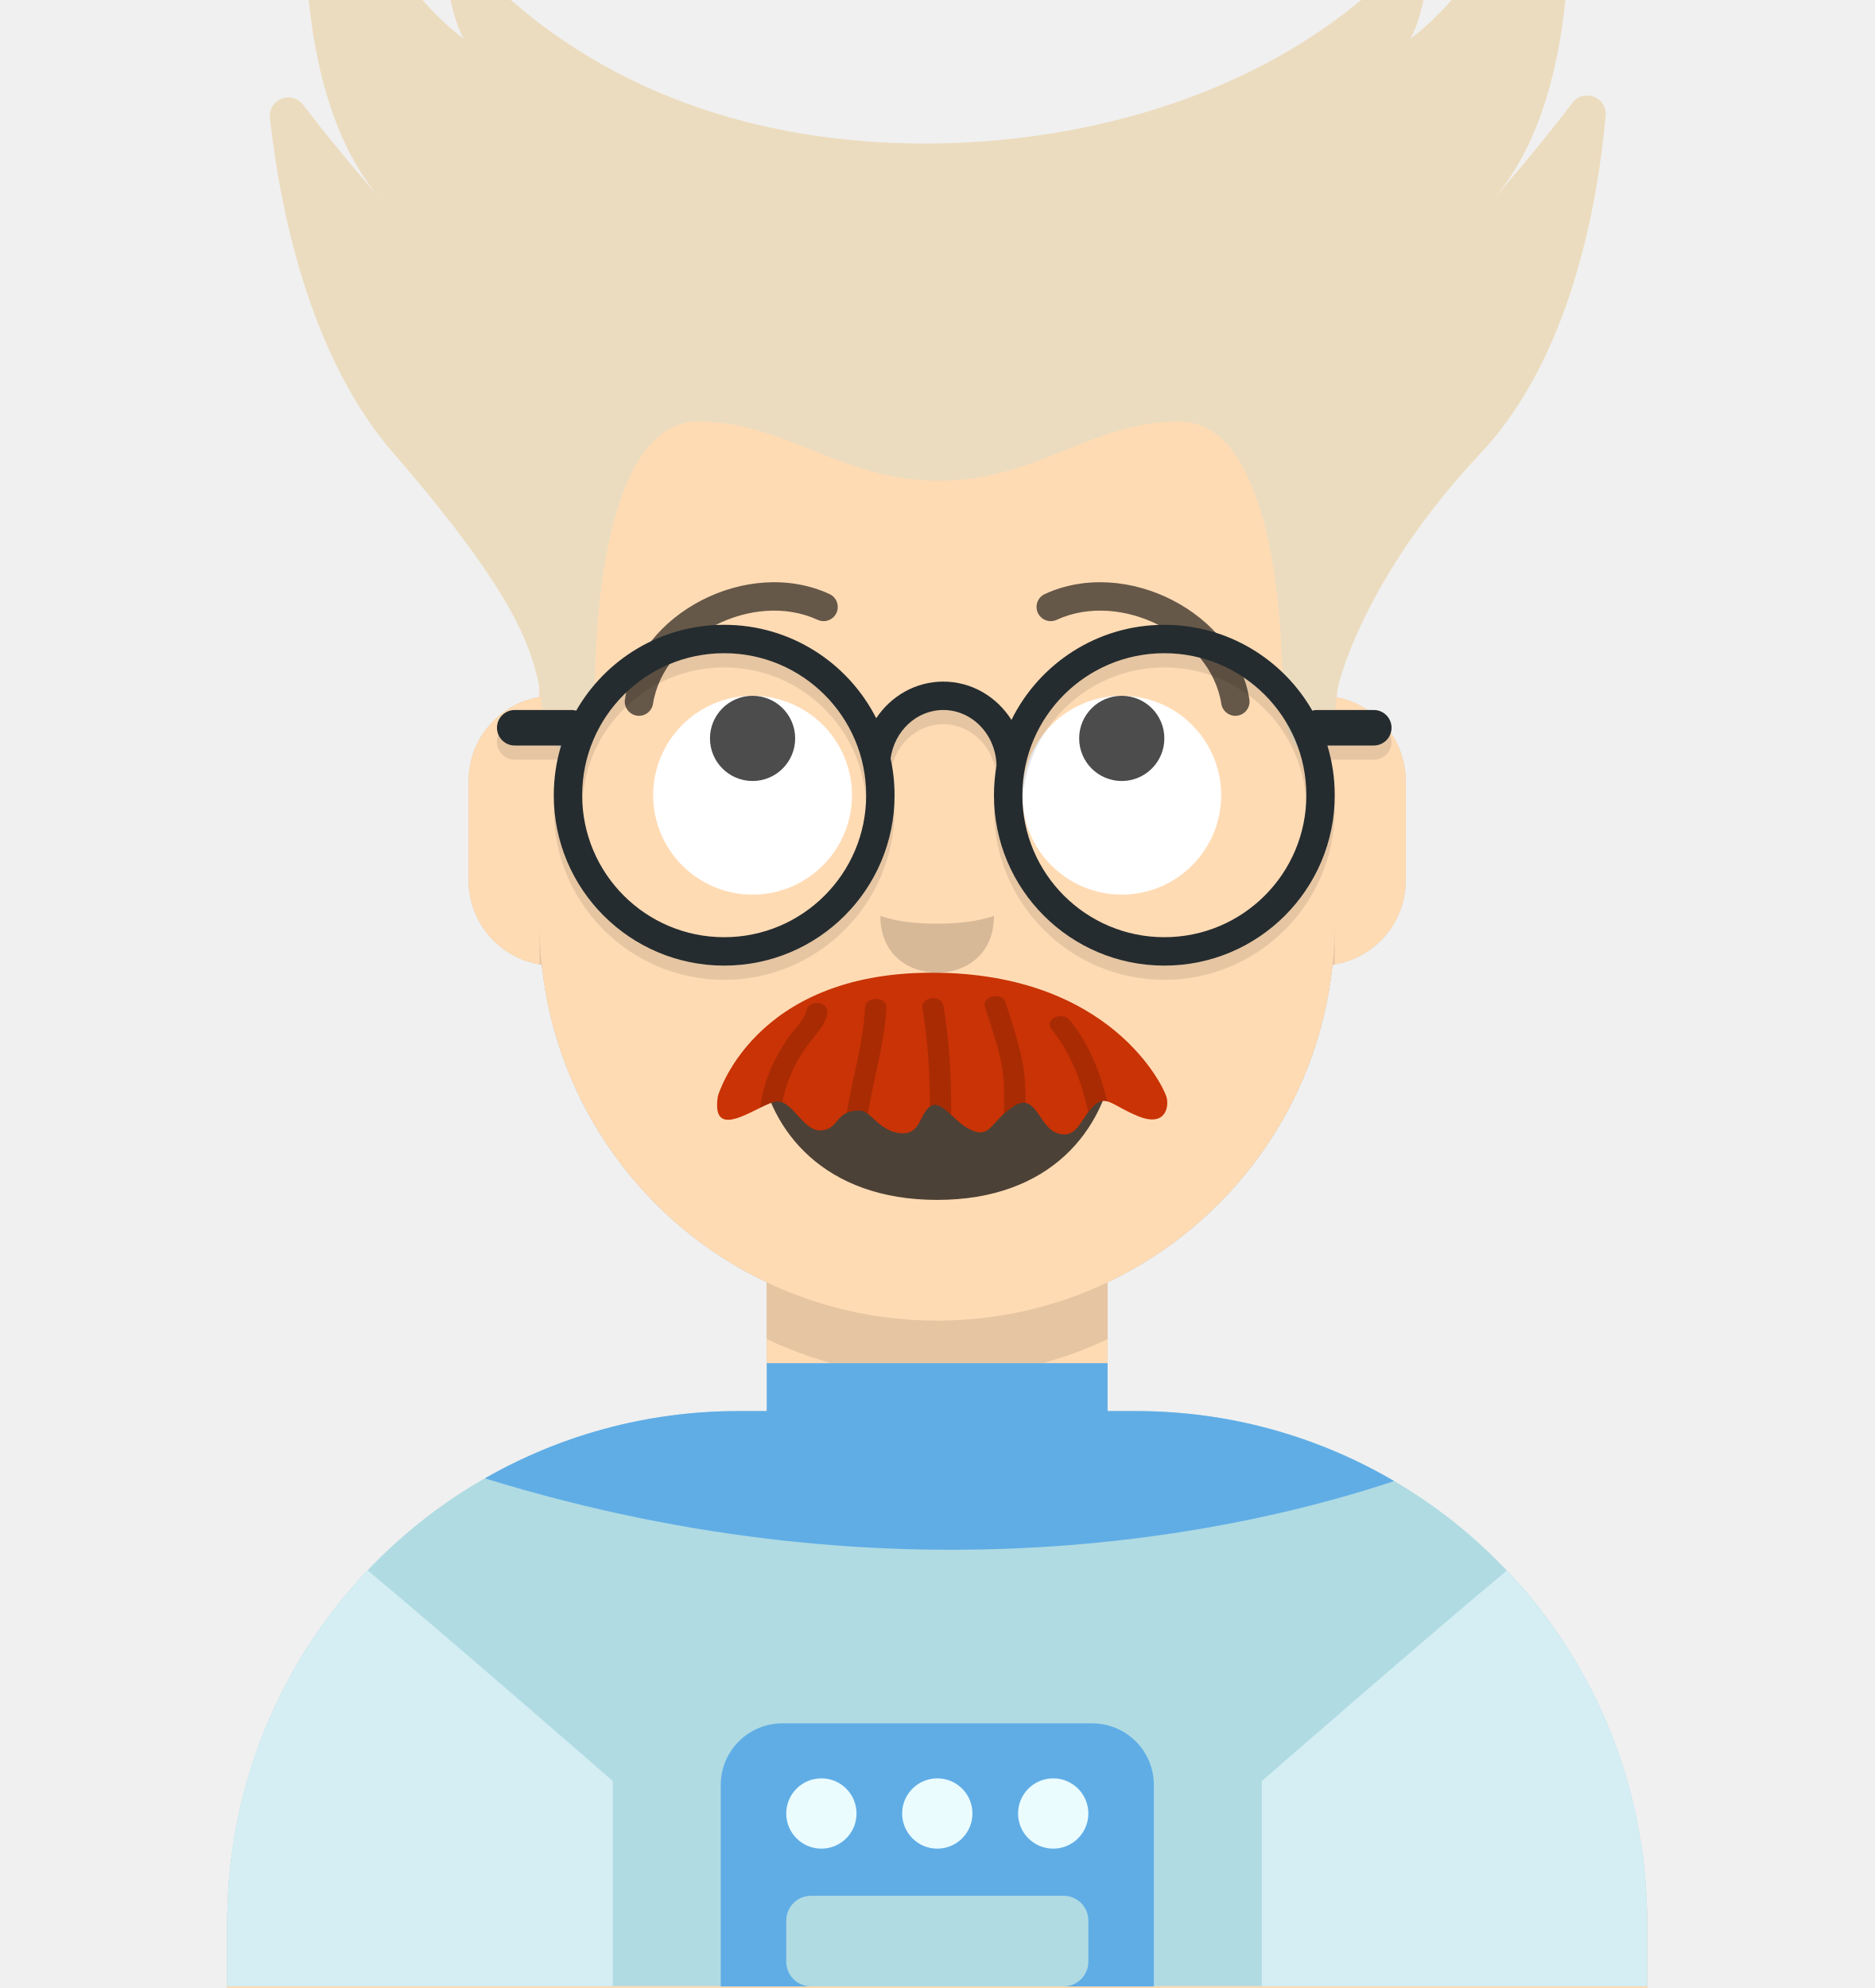
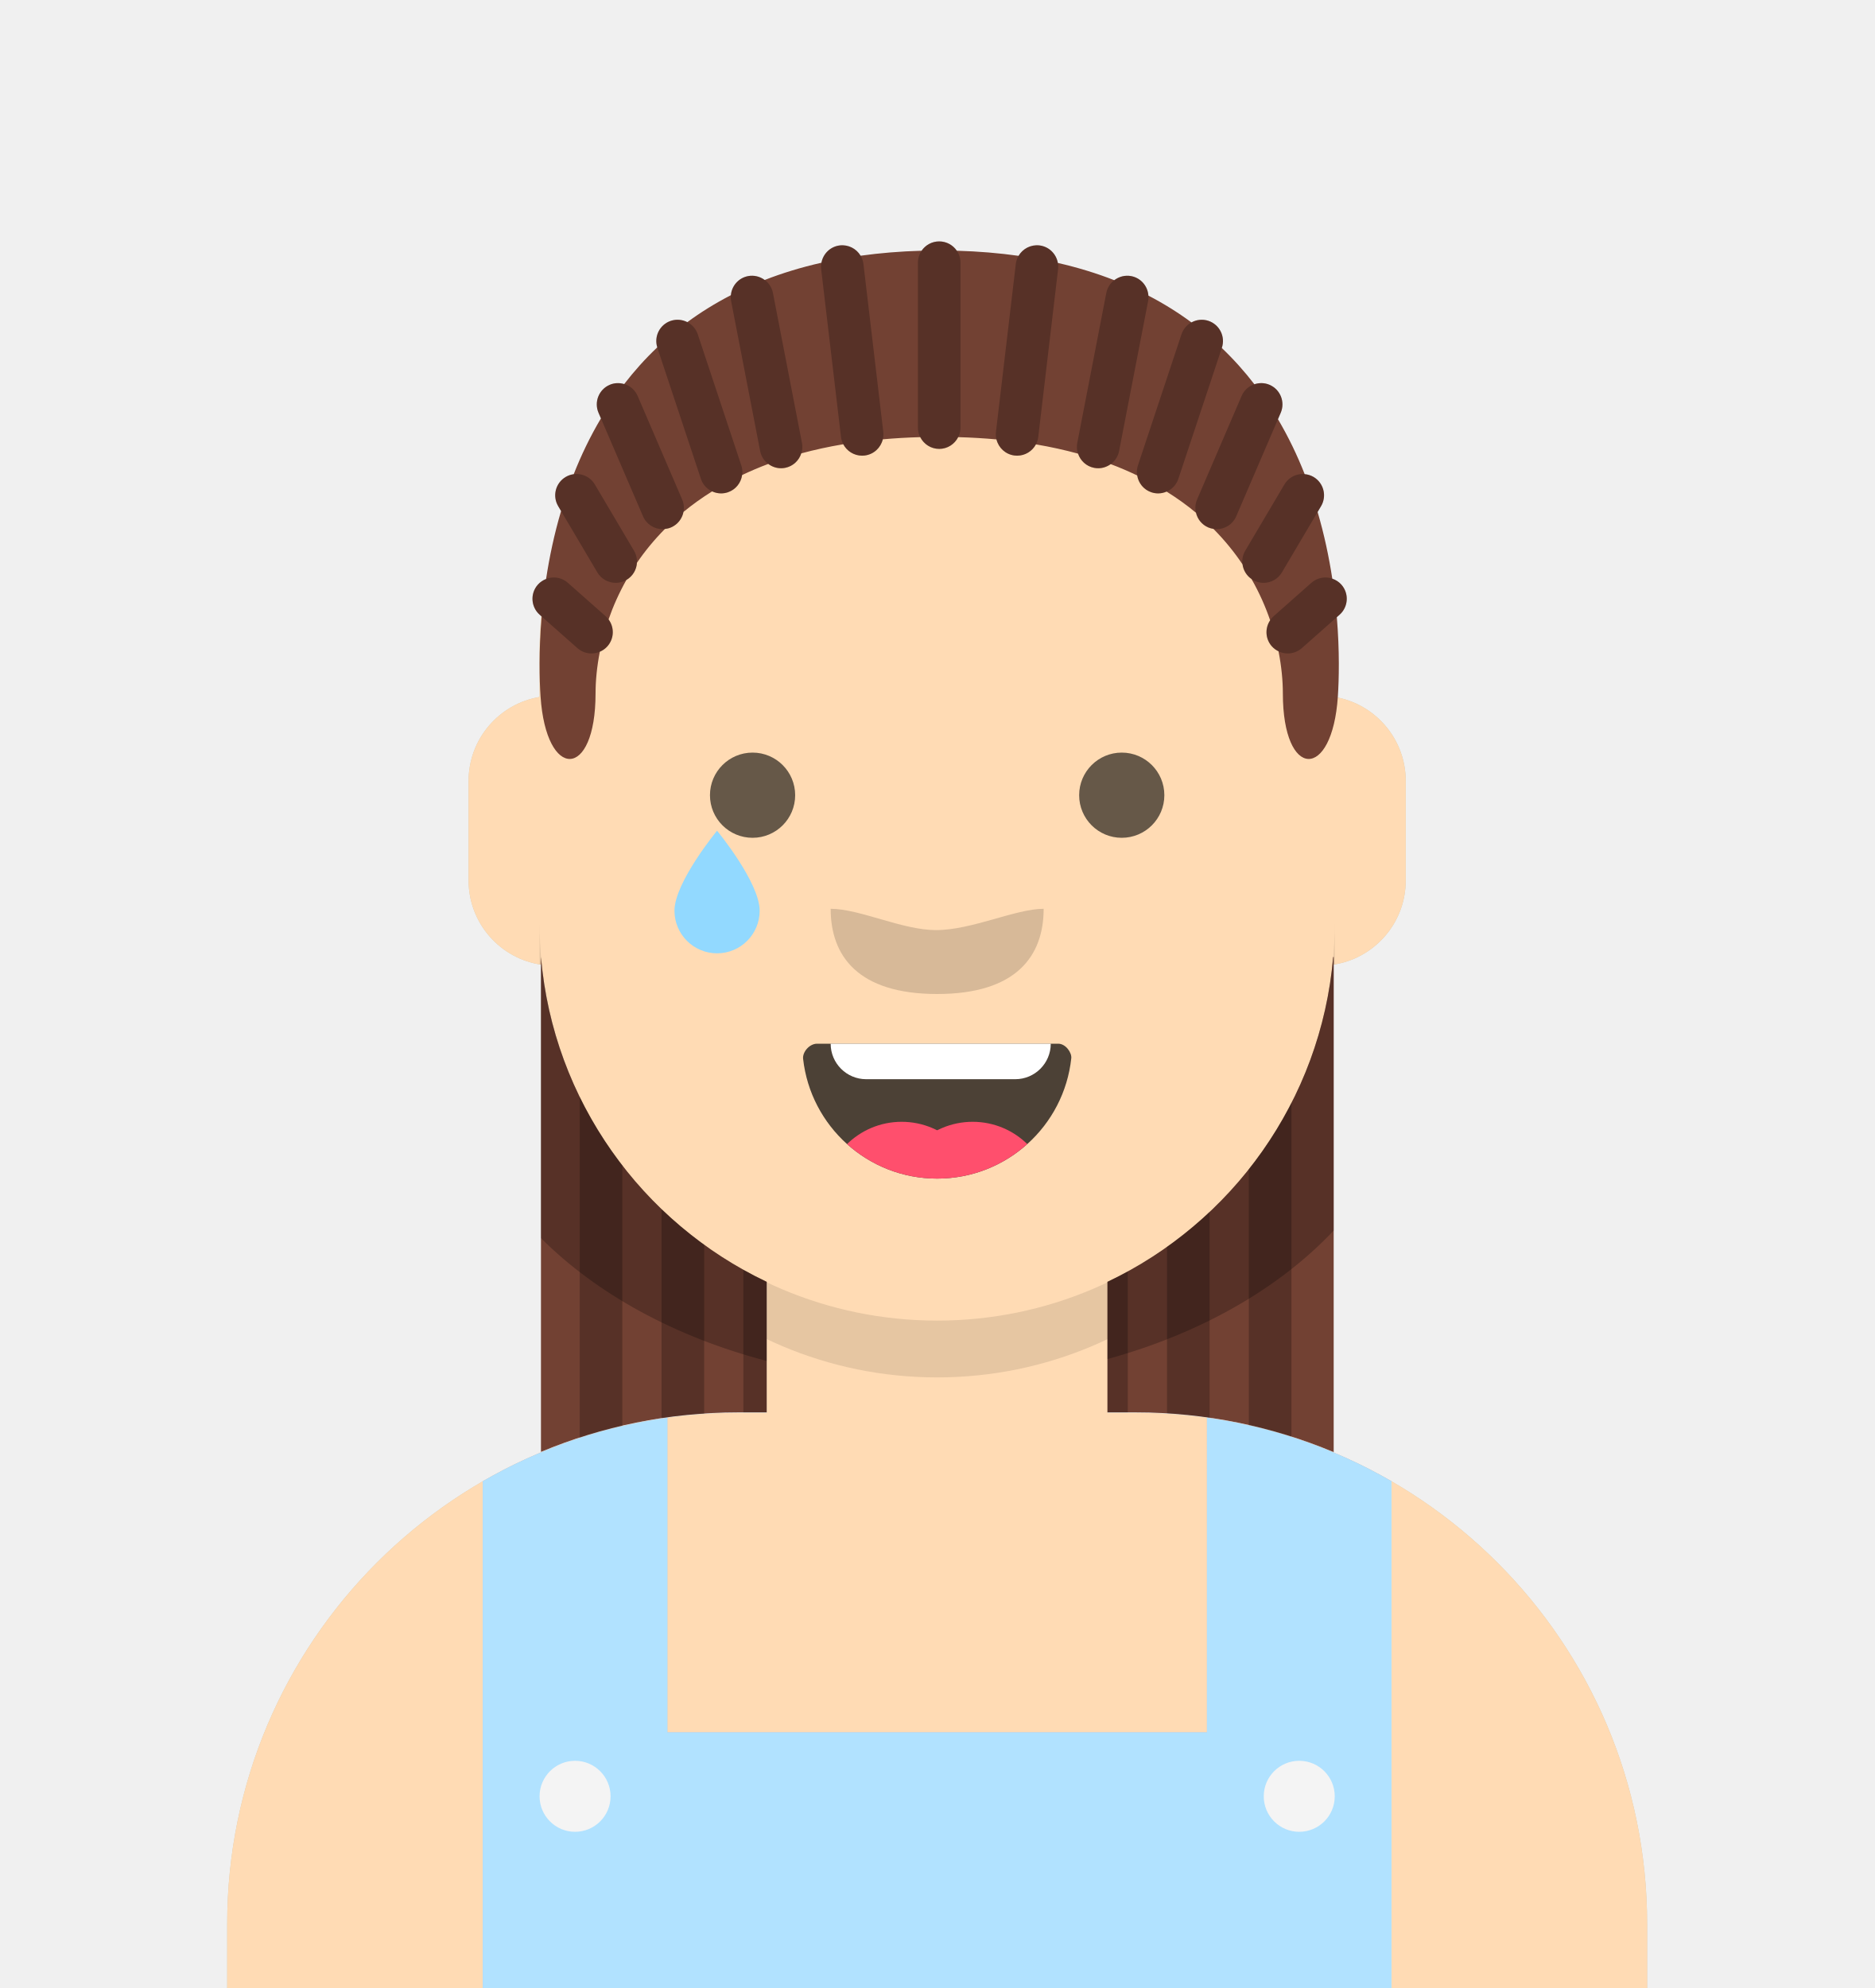
<svg xmlns="http://www.w3.org/2000/svg" xmlns:ns2="http://design.blush" xmlns:xlink="http://www.w3.org/1999/xlink" width="264px" height="280px" viewBox="0 0 264 280" version="1.1">
  <defs>
    <path d="M100,0 C130.928,-5.68137151e-15 156,25.072 156,56 L156.001,62.166 C161.676,63.119 166,68.054 166,74 L166,88 C166,94.052 161.519,99.058 155.694,99.881 C153.628,119.686 141.238,136.422 124.001,144.61 L124,163 L128,163 C167.765,163 200,195.235 200,235 L200,244 L0,244 L0,235 C-4.86974701e-15,195.235 32.235,163 72,163 L76,163 L76,144.611 C58.763,136.422 46.372,119.687 44.305,99.881 C38.481,99.058 34,94.052 34,88 L34,74 C34,68.054 38.325,63.118 44,62.166 L44,56 C44,25.072 69.072,5.68137151e-15 100,0 Z" id="transparent_path-1" />
    <path d="M83,36.348 C83,52.629 105.162,65.828 132.5,65.828 C159.838,65.828 182,52.629 182,36.348 C182,34.985 181.845,33.645 181.544,32.331 C210.784,41.488 232,68.792 232,101.052 L232,110 L32,110 L32,101.052 C32,68.397 53.739,40.82 83.534,32.002 C83.182,33.421 83,34.871 83,36.348 Z" id="transparent_path-3" />
    <rect id="transparent_path-5" x="0" y="0" width="264" height="280" />
    <path d="M74,0 C114.869,0 148,33.131 148,74 L148,84.148 L148,197.608 C135.525,187.237 119.491,181 102,181 L102,181 L98,181 L98,162.611 C115.531,154.283 128.048,137.115 129.791,116.867 C135.569,116.002 140,111.019 140,105 L140,105 L140,92 C140,87.354 137.359,83.324 133.497,81.33 C132.724,81.05 131.952,80.748 131.181,80.426 C130.795,80.32 130.401,80.233 130,80.166 L130,80.166 L130,79.917 C117.224,74.234 104.878,63.071 96.11,47.885 C93.175,42.801 90.831,37.595 89.066,32.397 C80.431,42.941 67.745,53.602 52.342,62.495 C42.778,68.017 33.147,72.291 24,75.266 L24,137.247 C29.602,148.318 38.773,157.278 50,162.611 L50,162.611 L50,181 L46,181 C38.327,181 30.935,182.2 24,184.423 L24,230 C24,244.106 13.569,255.776 0,257.716 L0,74 C0,33.131 33.131,0 74,0 Z" id="transparent_path-7" />
  </defs>
  <g id="transparent_Avataaar/Default" stroke="none" stroke-width="1" fill="none" fill-rule="evenodd">
    <g id="transparent_Body" transform="translate(32, 36)">
      <mask id="transparent_mask-2" fill="white">
        <use xlink:href="#transparent_path-1" />
      </mask>
      <use fill="#D0C6AC" xlink:href="#transparent_path-1" />
      <g id="transparent_Skin-Color" mask="url(#transparent_mask-2)" fill="#FFDBB4">
        <g transform="translate(-32, 0)" id="transparent_Color">
          <rect x="0" y="0" width="264" height="244" />
        </g>
      </g>
      <path d="M44,94 C44,124.928 69.072,150 100,150 C130.928,150 156,124.928 156,94 L156,94 L156,102 C156,132.928 130.928,158 100,158 C69.072,158 44,132.928 44,102 Z" id="transparent_Neck-Shadow" fill-opacity="0.1" fill="#000000" mask="url(#transparent_mask-2)" />
    </g>
    <g id="transparent_Clothing" transform="translate(0, 170)">
-       <g id="astronaut_suit_Clothing/Astronaut suit" stroke="none" stroke-width="1" fill="none" fill-rule="evenodd">
-         <g id="astronaut_suit_Astronaut-suit" transform="translate(32, 22)">
-           <path d="M128,6.74 L124,6.74 L124.001,0.001 L76,0.001 L76,6.74 L72,6.74 C32.633,6.74 0.646,38.334 0.01,77.549 L-0,78.74 L-0,87.74 L200,87.74 L200,78.74 C200,38.975 167.765,6.74 128,6.74" id="astronaut_suit_Fill-1" fill="#B0DBE2" />
-           <path d="M180.225,29.205 C168.827,38.716 145.73,58.847 145.73,58.847 L145.73,87.74 L199.999,87.74 L199.999,78.74 C199.999,59.542 192.471,42.113 180.225,29.205" id="astronaut_suit_Fill-4" fill="#D4EEF4" />
-           <path d="M0.009,77.549 L0.001,78.74 L0.001,87.74 L54.31,87.74 L54.31,58.847 C54.31,58.847 31.178,38.686 19.791,29.184 C7.787,41.826 0.314,58.813 0.009,77.549" id="astronaut_suit_Fill-6" fill="#D4EEF4" />
-           <path d="M121.85,50.73 L78.189,50.73 C73.401,50.73 69.52,54.612 69.52,59.4 L69.52,87.774 L130.52,87.774 L130.52,59.4 C130.52,54.612 126.638,50.73 121.85,50.73" id="astronaut_suit_Fill-8" fill="#60ADE6" ns2:color="Top-500" />
-           <path d="M83.694,58.473 C80.96,58.473 78.745,60.689 78.745,63.422 C78.745,66.156 80.96,68.371 83.694,68.371 C86.427,68.371 88.642,66.156 88.642,63.422 C88.642,60.689 86.427,58.473 83.694,58.473" id="astronaut_suit_Fill-10" fill="#EBFCFF" />
-           <path d="M100.02,58.473 C97.287,58.473 95.071,60.689 95.071,63.422 C95.071,66.156 97.287,68.371 100.02,68.371 C102.753,68.371 104.969,66.156 104.969,63.422 C104.969,60.689 102.753,58.473 100.02,58.473" id="astronaut_suit_Fill-12" fill="#EBFCFF" />
-           <path d="M116.346,58.473 C113.614,58.473 111.397,60.689 111.397,63.422 C111.397,66.156 113.614,68.371 116.346,68.371 C119.08,68.371 121.296,66.156 121.296,63.422 C121.296,60.689 119.08,58.473 116.346,58.473" id="astronaut_suit_Fill-14" fill="#EBFCFF" />
-           <path d="M117.811,87.774 L82.229,87.774 C80.304,87.774 78.744,86.214 78.744,84.29 L78.744,78.497 C78.744,76.572 80.304,75.011 82.229,75.011 L117.811,75.011 C119.736,75.011 121.296,76.572 121.296,78.497 L121.296,84.29 C121.296,86.214 119.736,87.774 117.811,87.774" id="astronaut_suit_Fill-16" fill="#B0DBE2" />
-           <path d="M164.361,16.604 C153.687,10.344 141.267,6.741 128,6.741 L124,6.741 L124.001,-0 L76,-0 L76,6.741 L72,6.741 C59.006,6.741 46.827,10.2 36.303,16.221 C95.548,34.511 143.322,23.61 164.361,16.604" id="astronaut_suit_Fill-18" fill="#60ADE6" ns2:color="Top-500" />
+       <defs>
+         <path d="M196,38.632 L196,110 L68,110 L68,38.632 C75.85,34.091 84.636,30.99 93.999,29.688 L93.999,73.999 L170,73.999 L170.001,29.688 C179.364,30.99 188.15,34.091 196,38.632 Z" id="overall_path-1" />
+       </defs>
+       <g id="overall_Clothing/Overall" stroke="none" stroke-width="1" fill="none" fill-rule="evenodd">
+         <mask id="overall_mask-2" fill="white">
+           <use xlink:href="#overall_path-1" />
+         </mask>
+         <use id="overall_Overall" fill="#B7C1DB" xlink:href="#overall_path-1" />
+         <g id="overall_Fabric-Color" mask="url(#overall_mask-2)" fill="#B1E2FF">
+           <rect id="overall_🖍Color" x="0" y="0" width="264" height="110" />
        </g>
+         <circle id="overall_Button" fill="#F4F4F4" cx="81" cy="83" r="5" />
+         <circle id="overall_Button" fill="#F4F4F4" cx="183" cy="83" r="5" />
      </g>
    </g>
    <g id="transparent_Face" transform="translate(76, 82)" fill="#000000">
      <g id="transparent_Mouth" transform="translate(2, 52)">
-         <g id="big_smile_Mouth/Big Smile" stroke="none" stroke-width="1" fill="none" fill-rule="evenodd">
-           <path d="M29,15.609 C30.41,25.231 38.062,35 54,35 C69.938,35 77.646,25.183 79,14.739 C79.101,14.34 78.775,13 76.826,13 C56.838,13 41.74,13 31.174,13 C29.383,13 28.87,14.24 29,15.609 Z" id="big_smile_Mouth" fill-opacity=".7" fill="#000" />
-           <path d="M70,13 C70,15.761 67.761,18 65,18 L44,18 C41.239,18 39,15.761 39,13 L70,13 Z" id="big_smile_Path" fill="#FFF" />
+         <defs>
+           <path d="M35.118,15.128 C36.176,24.62 44.226,32 54,32 C63.804,32 71.874,24.574 72.892,15.04 C72.974,14.273 72.117,13 71.043,13 C56.149,13 44.738,13 37.087,13 C36.007,13 35.012,14.178 35.118,15.128 Z" id="smile_path-1" />
+         </defs>
+         <g id="smile_Mouth/Smile" stroke="none" stroke-width="1" fill="none" fill-rule="evenodd">
+           <mask id="smile_mask-2" fill="white">
+             <use xlink:href="#smile_path-1" />
+           </mask>
+           <use id="smile_Mouth" fill-opacity="0.7" fill="#000000" xlink:href="#smile_path-1" />
+           <path d="M44,2 L65,2 C67.761,2 70,4.239 70,7 L70,13 C70,15.761 67.761,18 65,18 L44,18 C41.239,18 39,15.761 39,13 L39,7 C39,4.239 41.239,2 44,2 Z" id="smile_Teeth" fill="#FFFFFF" mask="url(#smile_mask-2)" />
+           <g id="smile_Tongue" mask="url(#smile_mask-2)" fill="#FF4F6D">
+             <g transform="translate(38, 24)">
+               <circle cx="11" cy="11" r="11" />
+               <circle cx="21" cy="11" r="11" />
+             </g>
+           </g>
        </g>
      </g>
      <g id="transparent_Nose" transform="translate(28, 40)" fill-opacity="0.16">
-         <g id="small_Nose/Small" stroke="none" stroke-width="1" fill="none" fill-rule="evenodd">
-           <path d="M20,7 C20,12.523 24.047,15 28,15 C31.953,15 36,12.523 36,7 C33.833,7.732 31.141,8.098 27.924,8.098 C24.741,8.098 22.099,7.732 20,7 Z" id="small_Nose" fill-opacity=".16" fill="#000" />
+         <g id="wide_Nose/Wide" stroke="none" stroke-width="1" fill="none" fill-rule="evenodd">
+           <path d="M13,6 C13,12.627 16.828,18 28,18 C39.172,18 43,12.627 43,6 C39.036,6 32.897,9 27.838,9 C23.079,9 17.101,6 13,6 Z" id="wide_Nose" fill-opacity=".16" fill="#000" />
        </g>
      </g>
      <g id="transparent_Eyes" transform="translate(0, 8)">
-         <g id="eye_roll_Eyes/Eye-Roll-🙄" stroke="none" stroke-width="1" fill="none" fill-rule="evenodd">
-           <circle id="eye_roll_Eyeball" fill="#FFFFFF" cx="30" cy="22" r="14" />
-           <circle id="eye_roll_The-white-stuff" fill="#FFFFFF" cx="82" cy="22" r="14" />
-           <circle id="eye_roll_Eye" fill-opacity="0.7" fill="#000000" cx="30" cy="14" r="6" />
-           <circle id="eye_roll_Eye" fill-opacity="0.7" fill="#000000" cx="82" cy="14" r="6" />
+         <g id="cry_Eyes/Cry-😢" stroke="none" stroke-width="1" fill="none" fill-rule="evenodd">
+           <circle id="cry_Eye" fill-opacity="0.6" fill="#000000" cx="30" cy="22" r="6" />
+           <path d="M25,27 C25,27 19,34.271 19,38.271 C19,41.585 21.686,44.271 25,44.271 C28.314,44.271 31,41.585 31,38.271 C31,34.271 25,27 25,27 Z" id="cry_Drop" fill="#92D9FF" fill-rule="nonzero" />
+           <circle id="cry_Eye" fill-opacity="0.6" fill="#000000" cx="82" cy="22" r="6" />
        </g>
      </g>
      <g id="transparent_Eyebrow" fill-opacity="0.6">
-         <g id="raised_excited_Eyebrow/Outline/Raised-Excited" stroke="none" stroke-width="1" fill="none" fill-rule="evenodd" fill-opacity="0.6">
-           <g id="raised_excited_I-Browse" transform="translate(12, 0)" fill="#000000" fill-rule="nonzero">
-             <path d="M3.976,17.128 C5.471,7.605 18.059,1.109 27.164,5.301 C28.167,5.763 29.355,5.324 29.817,4.321 C30.279,3.318 29.84,2.13 28.836,1.668 C17.349,-3.622 1.936,4.332 0.024,16.507 C-0.147,17.599 0.599,18.622 1.69,18.794 C2.781,18.965 3.804,18.219 3.976,17.128 Z" id="raised_excited_Eyebrow" />
-             <path d="M61.976,17.128 C63.471,7.605 76.059,1.109 85.164,5.301 C86.167,5.763 87.355,5.324 87.817,4.321 C88.279,3.318 87.84,2.13 86.836,1.668 C75.349,-3.622 59.936,4.332 58.024,16.507 C57.853,17.599 58.599,18.622 59.69,18.794 C60.781,18.965 61.804,18.219 61.976,17.128 Z" id="raised_excited_Eyebrow" transform="translate(73.0001, 9.410436) scale(-1, 1) translate(-73.0001, -9.410436) " />
-           </g>
-         </g>
-       </g>
+                 
+             </g>
    </g>
    <g id="transparent_Top">
-       <g id="evil_spike_Hairstyle/Evil spike" stroke="none" stroke-width="1" fill="none" fill-rule="evenodd" transform="translate(-1, 0)">
-         <path d="M222.482,14.484 C217.247,21.366 211.445,27.954 211.445,27.954 C221.537,16.139 222.372,-3.849 221.861,-15.508 C221.746,-18.145 218.24,-18.951 216.964,-16.641 C207.672,0.176 199.639,5.458 199.639,5.458 C200.727,3.583 201.439,0.708 201.901,-2.066 C202.317,-4.565 199.279,-6.12 197.485,-4.332 C180.12,12.974 154.603,20.216 131.23,20.216 C107.922,20.216 85.331,13.015 68.532,-4.188 C66.746,-6.015 63.659,-4.47 64.084,-1.952 C64.546,0.788 65.253,3.608 66.326,5.458 C66.326,5.458 58.295,0.176 49.002,-16.641 C47.726,-18.951 44.22,-18.145 44.104,-15.508 C43.594,-3.849 44.429,16.139 54.521,27.954 C54.521,27.954 48.87,21.537 43.689,14.753 C42.082,12.65 38.729,13.99 39.018,16.621 C40.349,28.729 44.347,49.891 56.337,63.734 C73.955,84.076 75.834,91.295 77.074,97.221 C77.863,109.095 84.821,108.958 84.821,96.79 C84.821,84.621 87.001,59.375 99.351,59.375 C111.628,59.375 119.481,67.728 133.224,67.728 C146.968,67.728 154.821,59.375 167.097,59.375 C179.448,59.375 181.628,84.621 181.628,96.79 C181.628,108.958 188.586,109.095 189.375,97.221 C189.424,96.482 192.92,81.533 209.629,63.734 C222.329,50.206 226.063,28.479 227.159,16.291 C227.392,13.688 224.065,12.404 222.482,14.484 Z" id="evil_spike_Hair-Color" fill="#ECDCBF" ns2:color="Hair-500" />
-       </g>
-       <g id="evil_spike_Facial-Hair" transform="translate(49, 72)">
-         <g id="einstien_mustache_Facial Hair/Einstien Mustache" stroke="none" stroke-width="1" fill="none" fill-rule="evenodd">
-           <g id="einstien_mustache_mustache" transform="translate(52, 65)">
-             <path d="M0.11,17.4 C0.11,17.4 5.013,0 30.259,0 C55.505,0 62.952,16.141 63.316,17.548 C63.678,18.956 63.133,21.77 59.319,20.214 C55.505,18.659 54.779,17.049 52.962,18.854 C51.147,20.659 50.693,23.483 47.968,22.619 C45.243,21.756 44.971,16.679 41.702,18.854 C38.432,21.029 38.523,23.548 35.526,22.025 C33.233,20.858 31.53,17.716 29.986,18.854 C28.442,19.992 28.715,22.848 25.809,22.605 C22.904,22.362 21.602,19.439 20.149,19.409 C16.608,19.335 17.273,21.992 14.73,22.214 C12.188,22.437 10.735,18.176 8.555,18.129 C6.375,18.082 -0.981,24.437 0.11,17.4" id="einstien_mustache_Facial-Hair-Color" fill="#C93305" ns2:color="Hair-500" />
-             <path d="M21.237,19.887 C22.052,14.886 23.613,9.927 23.838,4.875 C23.908,3.3 20.908,3.303 20.838,4.875 C20.615,9.882 19.078,14.793 18.257,19.746 C18.72,19.529 19.316,19.391 20.149,19.409 C20.512,19.417 20.865,19.605 21.237,19.887" id="einstien_mustache_Fill-4" fill-opacity=".16" fill="#000" />
-             <path d="M8.555,18.129 C8.776,18.134 8.987,18.191 9.195,18.273 C9.552,16.441 10.158,14.64 11.048,12.932 C11.68,11.721 12.453,10.555 13.328,9.451 C14.237,8.303 15.267,7.192 15.52,5.804 C15.639,5.151 15.32,4.489 14.472,4.299 C13.765,4.141 12.747,4.496 12.627,5.153 C12.382,6.5 11.243,7.535 10.393,8.661 C9.477,9.875 8.713,11.155 8.057,12.475 C7.012,14.579 6.363,16.792 6.047,19.042 C7.073,18.537 7.989,18.117 8.555,18.129" id="einstien_mustache_Fill-6" fill-opacity=".16" fill="#000" />
-             <path d="M32.96,20.013 C33.053,14.927 32.712,9.843 31.916,4.792 C31.813,4.132 31.301,3.576 30.416,3.569 C29.685,3.563 28.813,4.137 28.916,4.792 C29.652,9.461 30.004,14.159 29.98,18.861 C29.982,18.859 29.985,18.856 29.987,18.854 C30.894,18.186 31.856,18.996 32.96,20.013" id="einstien_mustache_Fill-8" fill-opacity=".16" fill="#000" />
-             <path d="M43.431,18.355 C43.452,16.956 43.432,15.559 43.266,14.164 C42.86,10.771 41.636,7.46 40.626,4.163 C40.159,2.636 37.264,3.284 37.734,4.814 C38.713,8.014 39.979,11.258 40.309,14.557 C40.486,16.328 40.448,18.104 40.401,19.878 C40.771,19.54 41.192,19.194 41.702,18.855 C42.399,18.39 42.954,18.27 43.431,18.355" id="einstien_mustache_Fill-10" fill-opacity=".16" fill="#000" />
-             <path d="M47.082,7.912 C49.943,11.453 51.353,15.511 52.287,19.64 C52.493,19.367 52.715,19.101 52.963,18.854 C53.718,18.104 54.286,17.949 54.965,18.13 C53.972,14.094 52.478,10.148 49.673,6.677 C48.614,5.368 46.016,6.592 47.082,7.912" id="einstien_mustache_Fill-12" fill-opacity=".16" fill="#000" />
+       <defs>
+         <path d="M264,0 L264,280 L232,280 L232,271 C232,231.235 199.765,199 160,199 L160,199 L156,199 L156.001,180.61 C173.531,172.282 186.048,155.114 187.791,134.867 C193.569,134.003 198,129.019 198,123 L198,123 L198,110 C198,104.054 193.676,99.119 188.001,98.166 L188,92 C188,61.072 162.928,36 132,36 C101.072,36 76,61.072 76,92 L76,92 L76,98.166 C70.325,99.118 66,104.054 66,110 L66,110 L66,123 C66,129.019 70.431,134.003 76.209,134.867 C77.952,155.115 90.469,172.283 108,180.611 L108,199 L104,199 C64.633,199 32.645,230.594 32.01,269.809 L32,271 L32,280 L0,280 L0,0 L264,0 Z" id="twist_long_hair_hairstyletwist-long-hair-path-1" />
+       </defs>
+       <g id="twist_long_hair_Hairstyle/Twist Long hair" stroke="none" stroke-width="1" fill="none" fill-rule="evenodd">
+         <g id="twist_long_hair_template-for-hairstyles" opacity=".184" transform="translate(1, 0)">
+           <mask id="twist_long_hair_hairstyletwist-long-hair-mask-2" fill="#fff">
+             <use xlink:href="#twist_long_hair_hairstyletwist-long-hair-path-1" />
+           </mask>
+           <g id="twist_long_hair_Mask-Hair" />
+         </g>
+         <g id="twist_long_hair_Group-51" transform="translate(75, 33)">
+           <g id="twist_long_hair_Hair-Color" fill="#724133">
+             <path d="M113.941,49.348 C113.582,48.942 113.134,48.669 112.655,48.507 C112.199,45.516 111.536,42.342 110.588,39.11 L111.075,38.287 C111.919,36.861 111.446,35.022 110.02,34.178 C109.624,33.944 109.196,33.821 108.765,33.782 C107.737,31.169 106.496,28.568 105.003,26.041 L105.391,25.141 C106.045,23.619 105.342,21.854 103.82,21.2 C103.115,20.896 102.36,20.896 101.684,21.123 C100.313,19.343 98.788,17.631 97.093,16.013 L97.104,15.979 C97.627,14.407 96.775,12.709 95.203,12.186 C94.379,11.914 93.526,12.025 92.82,12.411 C90.964,11.041 88.946,9.774 86.751,8.633 C86.661,7.308 85.705,6.155 84.339,5.89 C83.462,5.722 82.608,5.962 81.951,6.465 C79.492,5.503 76.846,4.684 73.997,4.034 C73.775,2.761 72.755,1.725 71.407,1.565 C70.186,1.426 69.052,2.035 68.468,3.031 C65.733,2.648 62.842,2.4 59.77,2.315 C59.23,1.522 58.321,1 57.289,1 C56.256,1 55.347,1.522 54.807,2.315 C51.775,2.399 48.92,2.641 46.215,3.016 C45.628,2.03 44.502,1.427 43.287,1.565 C41.949,1.724 40.935,2.744 40.703,4.004 C37.837,4.652 35.177,5.471 32.704,6.433 C32.052,5.951 31.214,5.725 30.355,5.89 C29.01,6.151 28.065,7.273 27.95,8.572 C25.729,9.718 23.685,10.991 21.81,12.371 C21.117,12.015 20.289,11.923 19.491,12.186 C17.938,12.702 17.093,14.367 17.577,15.923 C15.854,17.559 14.305,19.292 12.915,21.096 C12.263,20.9 11.546,20.911 10.874,21.2 C9.352,21.854 8.649,23.619 9.303,25.141 L9.641,25.928 C8.119,28.491 6.855,31.133 5.81,33.786 C5.42,33.837 5.034,33.965 4.674,34.178 C3.248,35.022 2.775,36.861 3.619,38.287 L4.027,38.978 C3.054,42.272 2.378,45.508 1.916,48.552 C1.484,48.719 1.081,48.977 0.753,49.348 C-0.345,50.589 -0.228,52.485 1.013,53.583 L1.292,53.829 C0.88,58.689 0.979,62.694 1.138,65.094 C1.927,76.968 8.885,76.831 8.885,64.662 C8.885,62.915 9.069,60.92 9.487,58.792 C9.885,58.623 10.254,58.369 10.56,58.023 C11.518,56.94 11.55,55.358 10.717,54.243 C11.351,52.412 12.179,50.542 13.226,48.683 C13.233,48.679 13.24,48.678 13.246,48.674 C14.137,48.147 14.656,47.231 14.714,46.27 C15.826,44.636 17.138,43.035 18.655,41.499 C18.942,41.468 19.231,41.408 19.51,41.287 C20.457,40.88 21.087,40.043 21.27,39.102 C22.498,38.087 23.847,37.121 25.308,36.208 C25.698,36.389 26.126,36.492 26.566,36.492 C26.88,36.492 27.198,36.442 27.512,36.338 C28.629,35.967 29.371,34.999 29.525,33.908 C30.696,33.352 31.919,32.826 33.215,32.343 C33.724,32.724 34.348,32.95 35.009,32.95 C35.197,32.95 35.39,32.932 35.582,32.895 C36.697,32.679 37.534,31.867 37.857,30.856 C39.717,30.353 41.685,29.92 43.776,29.57 C44.284,30.539 45.298,31.179 46.429,31.179 C46.547,31.179 46.665,31.172 46.785,31.158 C48.068,31.006 49.056,30.062 49.341,28.875 C51.032,28.723 52.792,28.621 54.621,28.57 C55.115,29.548 56.118,30.225 57.289,30.225 C58.46,30.225 59.462,29.548 59.957,28.57 C61.829,28.622 63.628,28.729 65.355,28.887 C65.644,30.069 66.63,31.007 67.909,31.158 C68.029,31.172 68.147,31.179 68.265,31.179 C69.389,31.179 70.398,30.548 70.91,29.59 C73.009,29.945 74.983,30.385 76.849,30.894 C77.181,31.887 78.011,32.681 79.112,32.895 C79.304,32.932 79.497,32.95 79.685,32.95 C80.33,32.95 80.937,32.734 81.439,32.369 C82.755,32.863 83.994,33.401 85.179,33.968 C85.353,35.035 86.086,35.974 87.182,36.338 C87.496,36.442 87.814,36.492 88.128,36.492 C88.543,36.492 88.944,36.398 89.316,36.237 C90.818,37.178 92.205,38.174 93.46,39.222 C93.671,40.113 94.278,40.898 95.184,41.287 C95.421,41.39 95.665,41.448 95.91,41.486 C97.502,43.096 98.868,44.778 100.015,46.494 C100.127,47.304 100.562,48.053 101.274,48.546 C102.382,50.493 103.247,52.452 103.901,54.367 C103.157,55.473 103.21,56.978 104.134,58.023 C104.406,58.33 104.73,58.56 105.078,58.728 C105.505,60.88 105.692,62.898 105.692,64.662 C105.692,76.831 112.65,76.968 113.439,65.094 C113.597,62.71 113.695,58.742 113.294,53.926 L113.681,53.583 C114.922,52.485 115.039,50.589 113.941,49.348" id="twist_long_hair_Fill-1" ns2:color="Hair-500" />
+             <path d="M32.987,165.928 L32.987,147.539 C15.456,139.211 2.939,122.043 1.196,101.795 L1.196,171.489 C9.747,167.907 19.136,165.928 28.987,165.928 L32.987,165.928 Z" id="twist_long_hair_Fill-4" ns2:color="Hair-500" />
+             <path d="M80.988,147.539 L80.987,165.929 L84.987,165.929 C94.867,165.929 104.28,167.923 112.851,171.523 L112.851,101.796 L112.779,101.796 C111.036,122.043 98.518,139.211 80.988,147.539" id="twist_long_hair_Fill-6" ns2:color="Hair-500" />
          </g>
+           <path d="M6.656,169.479 C8.62,168.838 10.621,168.283 12.656,167.811 L12.656,131.138 C10.347,128.151 8.33,124.926 6.656,121.503 L6.656,169.479 Z" id="twist_long_hair_Fill-8" fill-opacity=".24" fill="#000" />
+           <path d="M29.703,165.928 L32.988,165.928 L32.988,147.539 C31.872,147.009 30.777,146.442 29.703,145.842 L29.703,165.928 Z" id="twist_long_hair_Fill-10" fill-opacity=".24" fill="#000" />
+           <path d="M24.18,142.309 C22.065,140.778 20.058,139.106 18.18,137.301 L18.18,166.736 C20.153,166.439 22.158,166.24 24.18,166.106 L24.18,142.309 Z" id="twist_long_hair_Fill-12" fill-opacity=".24" fill="#000" />
+           <path d="M83.853,146.069 C82.914,146.585 81.959,147.078 80.988,147.539 L80.987,165.928 L83.853,165.928 L83.853,146.069 Z" id="twist_long_hair_Fill-14" fill-opacity=".24" fill="#000" />
+           <path d="M95.376,166.685 L95.376,137.691 C93.494,139.463 91.489,141.107 89.376,142.608 L89.376,166.075 C91.399,166.197 93.401,166.399 95.376,166.685" id="twist_long_hair_Fill-16" fill-opacity=".24" fill="#000" />
+           <path d="M106.9,122.331 C105.207,125.651 103.195,128.779 100.9,131.676 L100.9,167.718 C102.933,168.177 104.936,168.714 106.9,169.342 L106.9,122.331 Z" id="twist_long_hair_Fill-18" fill-opacity=".24" fill="#000" />
+           <path d="M32.987,158.684 L32.987,147.539 C15.456,139.211 2.939,122.043 1.196,101.795 L1.196,141.383 C9,149.206 20.053,155.302 32.987,158.684" id="twist_long_hair_Fill-20" fill-opacity=".24" fill="#000" />
+           <path d="M112.851,140.315 L112.851,101.795 L112.779,101.795 C111.036,122.043 98.518,139.211 80.988,147.539 L80.988,158.415 C94.082,154.826 105.195,148.452 112.851,140.315" id="twist_long_hair_Fill-22" fill-opacity=".24" fill="#000" />
+           <path d="M57.288,1 C55.632,1 54.288,2.343 54.288,4 L54.288,27.225 C54.288,28.882 55.632,30.225 57.288,30.225 C58.946,30.225 60.288,28.882 60.288,27.225 L60.288,4 C60.288,2.343 58.946,1 57.288,1" id="twist_long_hair_Fill-24" fill-opacity=".24" fill="#000" />
+           <path d="M71.407,1.566 C69.761,1.379 68.269,2.547 68.075,4.193 L65.282,27.827 C65.088,29.473 66.264,30.964 67.909,31.159 C68.029,31.172 68.147,31.18 68.265,31.18 C69.764,31.18 71.06,30.057 71.241,28.531 L74.034,4.898 C74.228,3.252 73.052,1.761 71.407,1.566" id="twist_long_hair_Fill-26" fill-opacity=".24" fill="#000" />
+           <path d="M84.339,5.891 C82.711,5.579 81.138,6.64 80.823,8.266 L76.736,29.38 C76.422,31.007 77.485,32.58 79.111,32.895 C79.304,32.933 79.496,32.951 79.685,32.951 C81.093,32.951 82.35,31.954 82.627,30.52 L86.714,9.407 C87.028,7.78 85.966,6.206 84.339,5.891" id="twist_long_hair_Fill-28" fill-opacity=".24" fill="#000" />
+           <path d="M95.203,12.187 C93.632,11.668 91.933,12.517 91.411,14.089 L85.281,32.546 C84.759,34.119 85.61,35.816 87.182,36.339 C87.496,36.443 87.814,36.493 88.128,36.493 C89.386,36.493 90.557,35.696 90.974,34.437 L97.104,15.979 C97.627,14.407 96.775,12.709 95.203,12.187" id="twist_long_hair_Fill-30" fill-opacity=".24" fill="#000" />
+           <path d="M103.82,21.2 C102.301,20.546 100.534,21.249 99.88,22.771 L93.613,37.346 C92.959,38.869 93.662,40.633 95.184,41.287 C95.57,41.454 95.972,41.533 96.368,41.533 C97.53,41.533 98.636,40.852 99.125,39.717 L105.391,25.141 C106.046,23.618 105.342,21.854 103.82,21.2" id="twist_long_hair_Fill-32" fill-opacity=".24" fill="#000" />
+           <path d="M105.557,47.619 L111.075,38.288 C111.918,36.862 111.446,35.022 110.02,34.179 C108.592,33.335 106.753,33.809 105.911,35.234 L100.393,44.565 C99.549,45.992 100.022,47.831 101.448,48.675 C101.927,48.958 102.453,49.093 102.972,49.093 C103.998,49.093 104.997,48.566 105.557,47.619" id="twist_long_hair_Fill-34" fill-opacity=".24" fill="#000" />
+           <path d="M113.941,49.348 C112.843,48.105 110.946,47.992 109.707,49.089 L104.394,53.788 C103.153,54.887 103.037,56.782 104.134,58.023 C104.727,58.694 105.553,59.036 106.382,59.036 C107.089,59.036 107.798,58.787 108.369,58.283 L113.681,53.583 C114.922,52.485 115.039,50.589 113.941,49.348" id="twist_long_hair_Fill-36" fill-opacity=".24" fill="#000" />
+           <path d="M46.619,4.193 C46.425,2.547 44.932,1.378 43.287,1.566 C41.642,1.76 40.466,3.252 40.66,4.897 L43.453,28.531 C43.634,30.057 44.93,31.179 46.429,31.179 C46.547,31.179 46.665,31.172 46.785,31.158 C48.43,30.964 49.606,29.472 49.412,27.827 L46.619,4.193 Z" id="twist_long_hair_Fill-38" fill-opacity=".24" fill="#000" />
+           <path d="M33.87,8.266 C33.556,6.64 31.982,5.578 30.354,5.891 C28.727,6.206 27.665,7.78 27.979,9.407 L32.066,30.52 C32.344,31.954 33.6,32.951 35.009,32.951 C35.197,32.951 35.39,32.933 35.582,32.895 C37.208,32.58 38.271,31.007 37.957,29.38 L33.87,8.266 Z" id="twist_long_hair_Fill-40" fill-opacity=".24" fill="#000" />
+           <path d="M23.283,14.089 C22.761,12.517 21.062,11.668 19.491,12.187 C17.919,12.71 17.067,14.407 17.59,15.98 L23.72,34.437 C24.137,35.696 25.308,36.493 26.566,36.493 C26.88,36.493 27.198,36.443 27.512,36.339 C29.084,35.817 29.935,34.119 29.413,32.547 L23.283,14.089 Z" id="twist_long_hair_Fill-42" fill-opacity=".24" fill="#000" />
+           <path d="M14.814,22.771 C14.16,21.249 12.392,20.546 10.874,21.2 C9.351,21.854 8.648,23.619 9.302,25.141 L15.569,39.717 C16.057,40.853 17.164,41.533 18.326,41.533 C18.721,41.533 19.124,41.454 19.509,41.288 C21.032,40.633 21.735,38.869 21.081,37.347 L14.814,22.771 Z" id="twist_long_hair_Fill-44" fill-opacity=".24" fill="#000" />
+           <path d="M8.783,35.234 C7.94,33.809 6.101,33.335 4.674,34.178 C3.248,35.022 2.775,36.861 3.619,38.288 L9.137,47.619 C9.696,48.566 10.695,49.092 11.721,49.092 C12.24,49.092 12.766,48.958 13.246,48.674 C14.672,47.831 15.144,45.991 14.301,44.565 L8.783,35.234 Z" id="twist_long_hair_Fill-46" fill-opacity=".24" fill="#000" />
+           <path d="M4.987,49.089 C3.748,47.992 1.85,48.106 0.753,49.348 C-0.345,50.589 -0.229,52.485 1.012,53.583 L6.325,58.283 C6.895,58.788 7.604,59.036 8.311,59.036 C9.14,59.036 9.966,58.694 10.559,58.024 C11.657,56.782 11.541,54.887 10.299,53.789 L4.987,49.089 Z" id="twist_long_hair_Fill-48" fill-opacity=".24" fill="#000" />
        </g>
-       </g>
-       <g id="evil_spike_Accessory" transform="translate(62, 85)">
-         <defs>
-           <path d="M102,3 C110.92,3 118.703,7.866 122.84,15.088 C123.05,15.031 123.271,15 123.5,15 L131.5,15 C132.881,15 134,16.119 134,17.5 C134,18.881 132.881,20 131.5,20 L124.963,20 C125.637,22.215 126,24.565 126,27 C126,40.255 115.255,51 102,51 C88.745,51 78,40.255 78,27 C78,25.582 78.123,24.192 78.359,22.841 C78.281,18.461 74.917,15 70.862,15 C67.124,15 63.973,17.942 63.441,21.834 C63.808,23.498 64,25.227 64,27 C64,40.255 53.255,51 40,51 C26.745,51 16,40.255 16,27 C16,24.565 16.363,22.215 17.037,20 L10.5,20 C9.119,20 8,18.881 8,17.5 C8,16.119 9.119,15 10.5,15 L18.5,15 C18.729,15 18.95,15.031 19.16,15.088 C23.297,7.866 31.08,3 40,3 C49.352,3 57.455,8.349 61.416,16.155 C63.493,13.039 66.949,11 70.862,11 C74.875,11 78.407,13.144 80.465,16.395 C84.379,8.459 92.552,3 102,3 Z M40,7 C28.954,7 20,15.954 20,27 C20,38.046 28.954,47 40,47 C51.046,47 60,38.046 60,27 C60,15.954 51.046,7 40,7 Z M102,7 C90.954,7 82,15.954 82,27 C82,38.046 90.954,47 102,47 C113.046,47 122,38.046 122,27 C122,15.954 113.046,7 102,7 Z" id="round_path-1" />
-           <filter x="-0.8%" y="-2.1%" width="101.6%" height="108.3%" filterUnits="objectBoundingBox" id="round_filter-2">
-             <feOffset dx="0" dy="2" in="SourceAlpha" result="shadowOffsetOuter1" />
-             <feColorMatrix values="0 0 0 0 0   0 0 0 0 0   0 0 0 0 0  0 0 0 0.1 0" type="matrix" in="shadowOffsetOuter1" />
-           </filter>
-         </defs>
-         <g id="round_Top/_Resources/Round" stroke="none" stroke-width="1" fill="none" fill-rule="evenodd">
-           <g id="round_Lennon-Glasses">
-             <use fill="black" fill-opacity="1" filter="url(#round_filter-2)" xlink:href="#round_path-1" />
-             <use fill="#252C2F" fill-rule="evenodd" xlink:href="#round_path-1" />
-           </g>
-         </g>
+         <g id="twist_long_hair_Facial-Hair" transform="translate(49, 72)" />
+         <g id="twist_long_hair_Accessory" transform="translate(62, 85)" />
      </g>
    </g>
  </g>
</svg>
